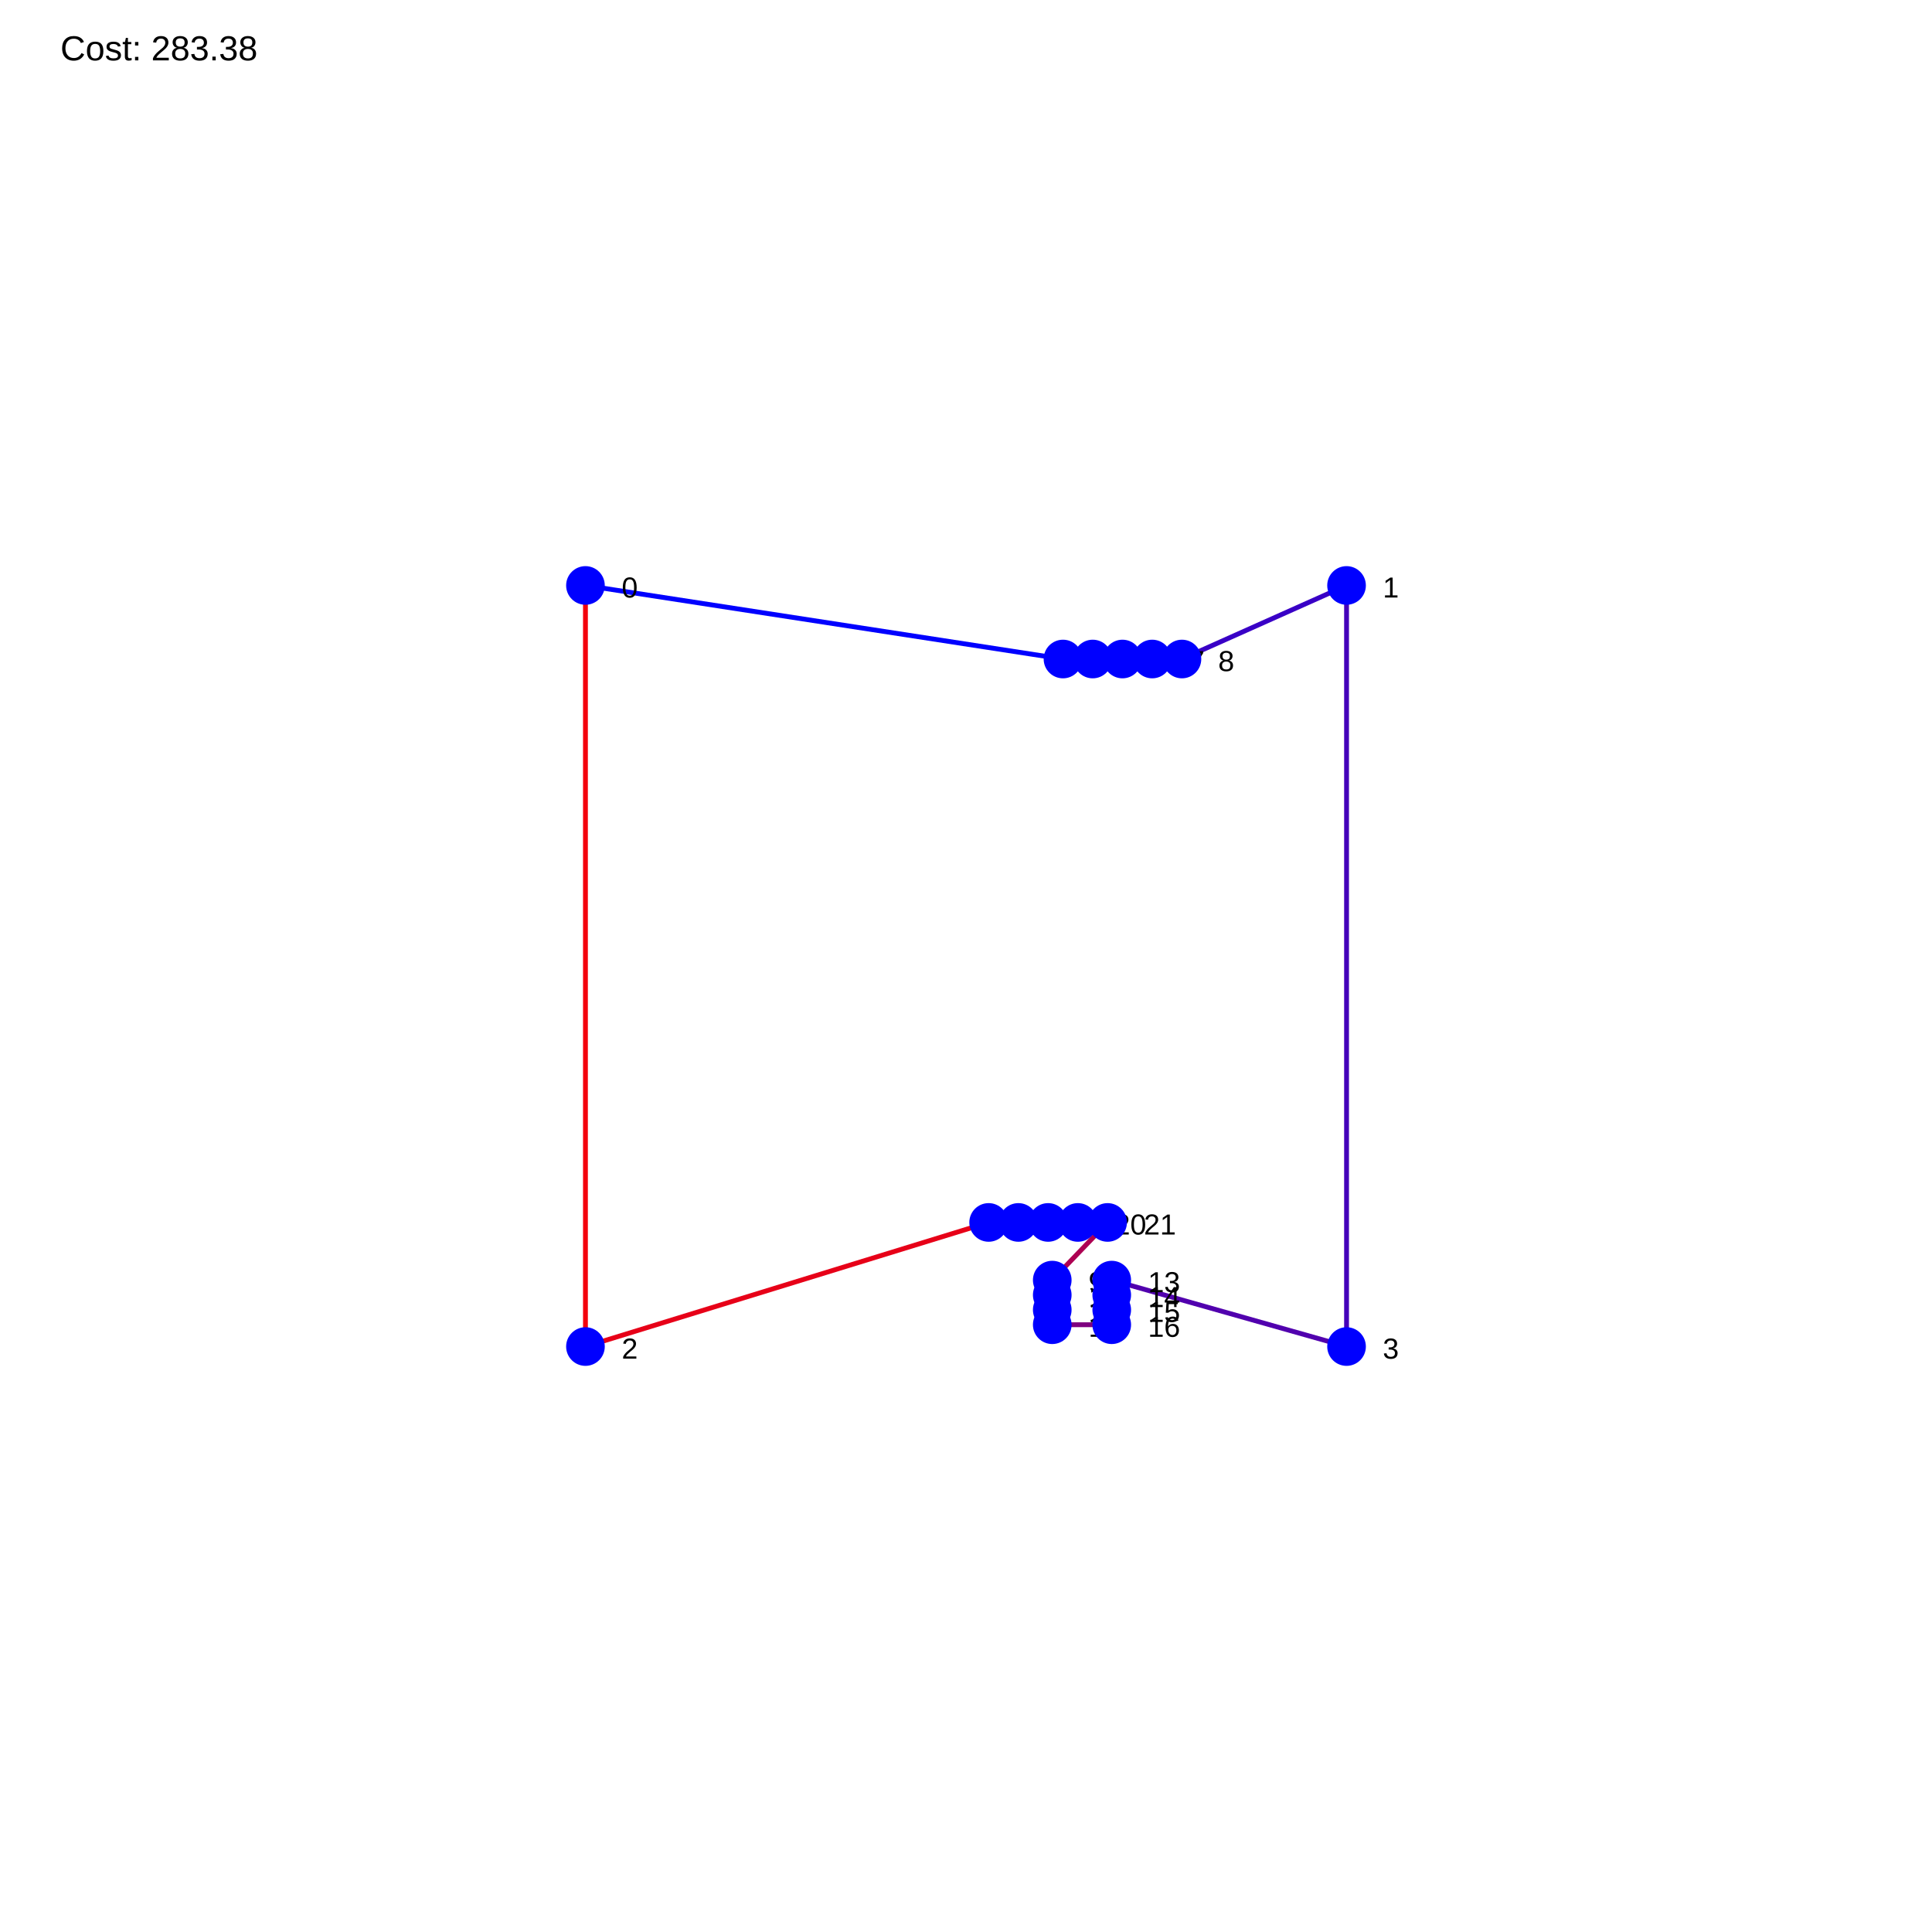
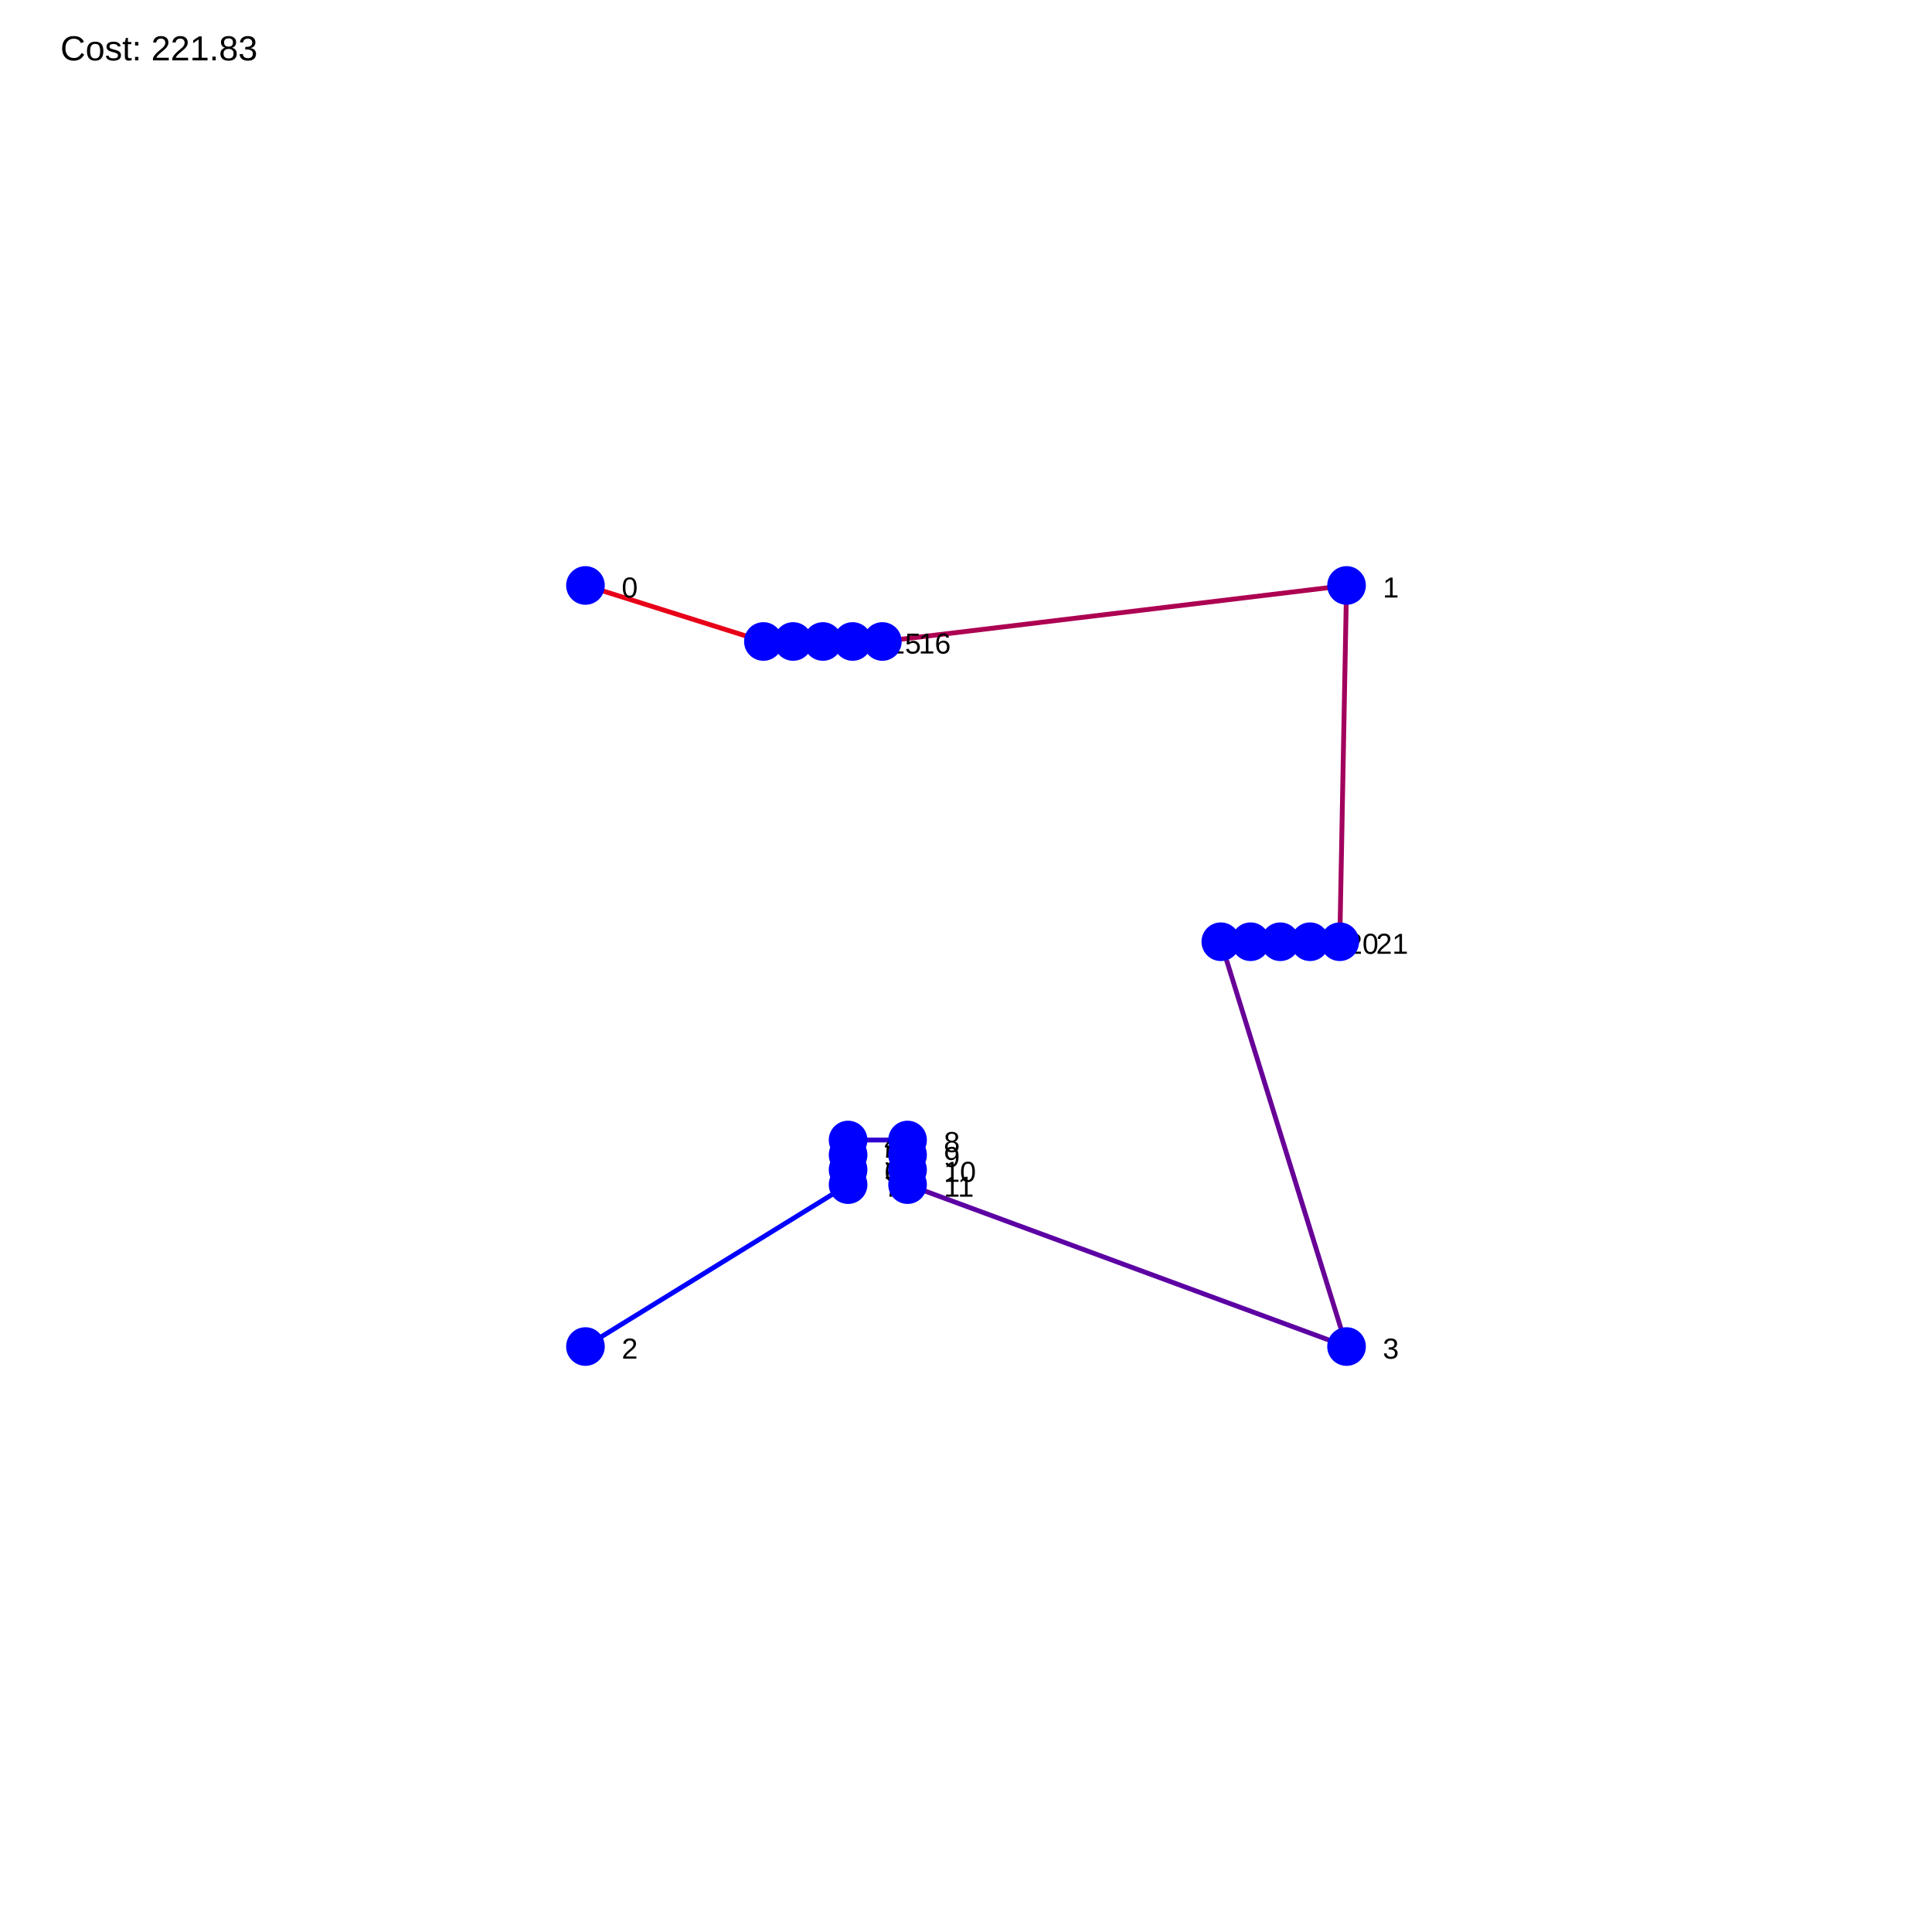
<svg xmlns="http://www.w3.org/2000/svg" width="800" height="800" viewBox="-218.182 -218.182 800 800">
  <rect x="-218.182" y="-218.182" width="800" height="800" fill="white" />
  <g>
-     <line x1="24.242" y1="24.242" x2="221.977" y2="54.703" stroke="rgb(0,0,255)" stroke-width="2" />
-     <line x1="221.977" y1="54.703" x2="234.293" y2="54.703" stroke="rgb(11,0,244)" stroke-width="2" />
-     <line x1="234.293" y1="54.703" x2="246.608" y2="54.703" stroke="rgb(23,0,232)" stroke-width="2" />
-     <line x1="246.608" y1="54.703" x2="258.923" y2="54.703" stroke="rgb(34,0,221)" stroke-width="2" />
-     <line x1="258.923" y1="54.703" x2="271.238" y2="54.703" stroke="rgb(46,0,209)" stroke-width="2" />
-     <line x1="271.238" y1="54.703" x2="339.394" y2="24.242" stroke="rgb(57,0,198)" stroke-width="2" />
-     <line x1="339.394" y1="24.242" x2="339.394" y2="339.394" stroke="rgb(69,0,186)" stroke-width="2" />
-     <line x1="339.394" y1="339.394" x2="242.165" y2="311.886" stroke="rgb(81,0,174)" stroke-width="2" />
-     <line x1="242.165" y1="311.886" x2="242.165" y2="318.044" stroke="rgb(92,0,163)" stroke-width="2" />
-     <line x1="242.165" y1="318.044" x2="242.165" y2="324.201" stroke="rgb(104,0,151)" stroke-width="2" />
-     <line x1="242.165" y1="324.201" x2="242.165" y2="330.359" stroke="rgb(115,0,140)" stroke-width="2" />
-     <line x1="242.165" y1="330.359" x2="217.534" y2="330.359" stroke="rgb(127,0,128)" stroke-width="2" />
-     <line x1="217.534" y1="330.359" x2="217.534" y2="324.201" stroke="rgb(139,0,116)" stroke-width="2" />
-     <line x1="217.534" y1="324.201" x2="217.534" y2="318.044" stroke="rgb(150,0,105)" stroke-width="2" />
-     <line x1="217.534" y1="318.044" x2="217.534" y2="311.886" stroke="rgb(162,0,93)" stroke-width="2" />
-     <line x1="217.534" y1="311.886" x2="240.453" y2="288.003" stroke="rgb(173,0,82)" stroke-width="2" />
-     <line x1="240.453" y1="288.003" x2="228.138" y2="288.003" stroke="rgb(185,0,70)" stroke-width="2" />
-     <line x1="228.138" y1="288.003" x2="215.822" y2="288.003" stroke="rgb(197,0,58)" stroke-width="2" />
-     <line x1="215.822" y1="288.003" x2="203.507" y2="288.003" stroke="rgb(208,0,47)" stroke-width="2" />
-     <line x1="203.507" y1="288.003" x2="191.192" y2="288.003" stroke="rgb(220,0,35)" stroke-width="2" />
-     <line x1="191.192" y1="288.003" x2="24.242" y2="339.394" stroke="rgb(231,0,24)" stroke-width="2" />
-     <line x1="24.242" y1="339.394" x2="24.242" y2="24.242" stroke="rgb(243,0,12)" stroke-width="2" />
+     <line x1="24.242" y1="339.394" x2="132.992" y2="272.348" stroke="rgb(0,0,255)" stroke-width="2" />
+     <line x1="132.992" y1="272.348" x2="132.992" y2="266.19" stroke="rgb(11,0,244)" stroke-width="2" />
+     <line x1="132.992" y1="266.19" x2="132.992" y2="260.033" stroke="rgb(23,0,232)" stroke-width="2" />
+     <line x1="132.992" y1="260.033" x2="132.992" y2="253.875" stroke="rgb(34,0,221)" stroke-width="2" />
+     <line x1="132.992" y1="253.875" x2="157.622" y2="253.875" stroke="rgb(46,0,209)" stroke-width="2" />
+     <line x1="157.622" y1="253.875" x2="157.622" y2="260.033" stroke="rgb(57,0,198)" stroke-width="2" />
+     <line x1="157.622" y1="260.033" x2="157.622" y2="266.19" stroke="rgb(69,0,186)" stroke-width="2" />
+     <line x1="157.622" y1="266.19" x2="157.622" y2="272.348" stroke="rgb(81,0,174)" stroke-width="2" />
+     <line x1="157.622" y1="272.348" x2="339.394" y2="339.394" stroke="rgb(92,0,163)" stroke-width="2" />
+     <line x1="339.394" y1="339.394" x2="287.335" y2="171.769" stroke="rgb(104,0,151)" stroke-width="2" />
+     <line x1="287.335" y1="171.769" x2="299.65" y2="171.769" stroke="rgb(115,0,140)" stroke-width="2" />
+     <line x1="299.65" y1="171.769" x2="311.965" y2="171.769" stroke="rgb(127,0,128)" stroke-width="2" />
+     <line x1="311.965" y1="171.769" x2="324.281" y2="171.769" stroke="rgb(139,0,116)" stroke-width="2" />
+     <line x1="324.281" y1="171.769" x2="336.596" y2="171.769" stroke="rgb(150,0,105)" stroke-width="2" />
+     <line x1="336.596" y1="171.769" x2="339.394" y2="24.242" stroke="rgb(162,0,93)" stroke-width="2" />
+     <line x1="339.394" y1="24.242" x2="147.184" y2="47.443" stroke="rgb(173,0,82)" stroke-width="2" />
+     <line x1="147.184" y1="47.443" x2="134.869" y2="47.443" stroke="rgb(185,0,70)" stroke-width="2" />
+     <line x1="134.869" y1="47.443" x2="122.554" y2="47.443" stroke="rgb(197,0,58)" stroke-width="2" />
+     <line x1="122.554" y1="47.443" x2="110.239" y2="47.443" stroke="rgb(208,0,47)" stroke-width="2" />
+     <line x1="110.239" y1="47.443" x2="97.924" y2="47.443" stroke="rgb(220,0,35)" stroke-width="2" />
+     <line x1="97.924" y1="47.443" x2="24.242" y2="24.242" stroke="rgb(231,0,24)" stroke-width="2" />
+     <line x1="24.242" y1="24.242" x2="24.242" y2="24.242" stroke="rgb(243,0,12)" stroke-width="2" />
  </g>
  <g>
    <circle cx="24.242" cy="24.242" r="8" fill="blue" />
    <text x="39.242" y="29.242" font-family="Arial" font-size="12" fill="black">0</text>
    <circle cx="339.394" cy="24.242" r="8" fill="blue" />
    <text x="354.394" y="29.242" font-family="Arial" font-size="12" fill="black">1</text>
    <circle cx="24.242" cy="339.394" r="8" fill="blue" />
    <text x="39.242" y="344.394" font-family="Arial" font-size="12" fill="black">2</text>
    <circle cx="339.394" cy="339.394" r="8" fill="blue" />
    <text x="354.394" y="344.394" font-family="Arial" font-size="12" fill="black">3</text>
-     <circle cx="221.977" cy="54.703" r="8" fill="blue" />
-     <text x="236.977" y="59.703" font-family="Arial" font-size="12" fill="black">4</text>
-     <circle cx="234.293" cy="54.703" r="8" fill="blue" />
-     <text x="249.293" y="59.703" font-family="Arial" font-size="12" fill="black">5</text>
-     <circle cx="246.608" cy="54.703" r="8" fill="blue" />
-     <text x="261.608" y="59.703" font-family="Arial" font-size="12" fill="black">6</text>
-     <circle cx="258.923" cy="54.703" r="8" fill="blue" />
-     <text x="273.923" y="59.703" font-family="Arial" font-size="12" fill="black">7</text>
-     <circle cx="271.238" cy="54.703" r="8" fill="blue" />
-     <text x="286.238" y="59.703" font-family="Arial" font-size="12" fill="black">8</text>
-     <circle cx="217.534" cy="311.886" r="8" fill="blue" />
-     <text x="232.534" y="316.886" font-family="Arial" font-size="12" fill="black">9</text>
-     <circle cx="217.534" cy="318.044" r="8" fill="blue" />
-     <text x="232.534" y="323.044" font-family="Arial" font-size="12" fill="black">10</text>
-     <circle cx="217.534" cy="324.201" r="8" fill="blue" />
-     <text x="232.534" y="329.201" font-family="Arial" font-size="12" fill="black">11</text>
-     <circle cx="217.534" cy="330.359" r="8" fill="blue" />
-     <text x="232.534" y="335.359" font-family="Arial" font-size="12" fill="black">12</text>
-     <circle cx="242.165" cy="311.886" r="8" fill="blue" />
-     <text x="257.165" y="316.886" font-family="Arial" font-size="12" fill="black">13</text>
-     <circle cx="242.165" cy="318.044" r="8" fill="blue" />
-     <text x="257.165" y="323.044" font-family="Arial" font-size="12" fill="black">14</text>
-     <circle cx="242.165" cy="324.201" r="8" fill="blue" />
-     <text x="257.165" y="329.201" font-family="Arial" font-size="12" fill="black">15</text>
-     <circle cx="242.165" cy="330.359" r="8" fill="blue" />
-     <text x="257.165" y="335.359" font-family="Arial" font-size="12" fill="black">16</text>
-     <circle cx="191.192" cy="288.003" r="8" fill="blue" />
-     <text x="206.192" y="293.003" font-family="Arial" font-size="12" fill="black">17</text>
-     <circle cx="203.507" cy="288.003" r="8" fill="blue" />
-     <text x="218.507" y="293.003" font-family="Arial" font-size="12" fill="black">18</text>
-     <circle cx="215.822" cy="288.003" r="8" fill="blue" />
-     <text x="230.822" y="293.003" font-family="Arial" font-size="12" fill="black">19</text>
-     <circle cx="228.138" cy="288.003" r="8" fill="blue" />
-     <text x="243.138" y="293.003" font-family="Arial" font-size="12" fill="black">20</text>
-     <circle cx="240.453" cy="288.003" r="8" fill="blue" />
-     <text x="255.453" y="293.003" font-family="Arial" font-size="12" fill="black">21</text>
+     <circle cx="132.992" cy="253.875" r="8" fill="blue" />
+     <text x="147.992" y="258.875" font-family="Arial" font-size="12" fill="black">4</text>
+     <circle cx="132.992" cy="260.033" r="8" fill="blue" />
+     <text x="147.992" y="265.033" font-family="Arial" font-size="12" fill="black">5</text>
+     <circle cx="132.992" cy="266.19" r="8" fill="blue" />
+     <text x="147.992" y="271.19" font-family="Arial" font-size="12" fill="black">6</text>
+     <circle cx="132.992" cy="272.348" r="8" fill="blue" />
+     <text x="147.992" y="277.348" font-family="Arial" font-size="12" fill="black">7</text>
+     <circle cx="157.622" cy="253.875" r="8" fill="blue" />
+     <text x="172.622" y="258.875" font-family="Arial" font-size="12" fill="black">8</text>
+     <circle cx="157.622" cy="260.033" r="8" fill="blue" />
+     <text x="172.622" y="265.033" font-family="Arial" font-size="12" fill="black">9</text>
+     <circle cx="157.622" cy="266.19" r="8" fill="blue" />
+     <text x="172.622" y="271.19" font-family="Arial" font-size="12" fill="black">10</text>
+     <circle cx="157.622" cy="272.348" r="8" fill="blue" />
+     <text x="172.622" y="277.348" font-family="Arial" font-size="12" fill="black">11</text>
+     <circle cx="97.924" cy="47.443" r="8" fill="blue" />
+     <text x="112.924" y="52.443" font-family="Arial" font-size="12" fill="black">12</text>
+     <circle cx="110.239" cy="47.443" r="8" fill="blue" />
+     <text x="125.239" y="52.443" font-family="Arial" font-size="12" fill="black">13</text>
+     <circle cx="122.554" cy="47.443" r="8" fill="blue" />
+     <text x="137.554" y="52.443" font-family="Arial" font-size="12" fill="black">14</text>
+     <circle cx="134.869" cy="47.443" r="8" fill="blue" />
+     <text x="149.869" y="52.443" font-family="Arial" font-size="12" fill="black">15</text>
+     <circle cx="147.184" cy="47.443" r="8" fill="blue" />
+     <text x="162.184" y="52.443" font-family="Arial" font-size="12" fill="black">16</text>
+     <circle cx="287.335" cy="171.769" r="8" fill="blue" />
+     <text x="302.335" y="176.769" font-family="Arial" font-size="12" fill="black">17</text>
+     <circle cx="299.65" cy="171.769" r="8" fill="blue" />
+     <text x="314.65" y="176.769" font-family="Arial" font-size="12" fill="black">18</text>
+     <circle cx="311.965" cy="171.769" r="8" fill="blue" />
+     <text x="326.965" y="176.769" font-family="Arial" font-size="12" fill="black">19</text>
+     <circle cx="324.281" cy="171.769" r="8" fill="blue" />
+     <text x="339.281" y="176.769" font-family="Arial" font-size="12" fill="black">20</text>
+     <circle cx="336.596" cy="171.769" r="8" fill="blue" />
+     <text x="351.596" y="176.769" font-family="Arial" font-size="12" fill="black">21</text>
  </g>
-   <text x="-193.182" y="-193.182" font-family="Arial" font-size="14.4" fill="black"> Cost: 283.38</text>
+   <text x="-193.182" y="-193.182" font-family="Arial" font-size="14.4" fill="black"> Cost: 221.83</text>
</svg>
